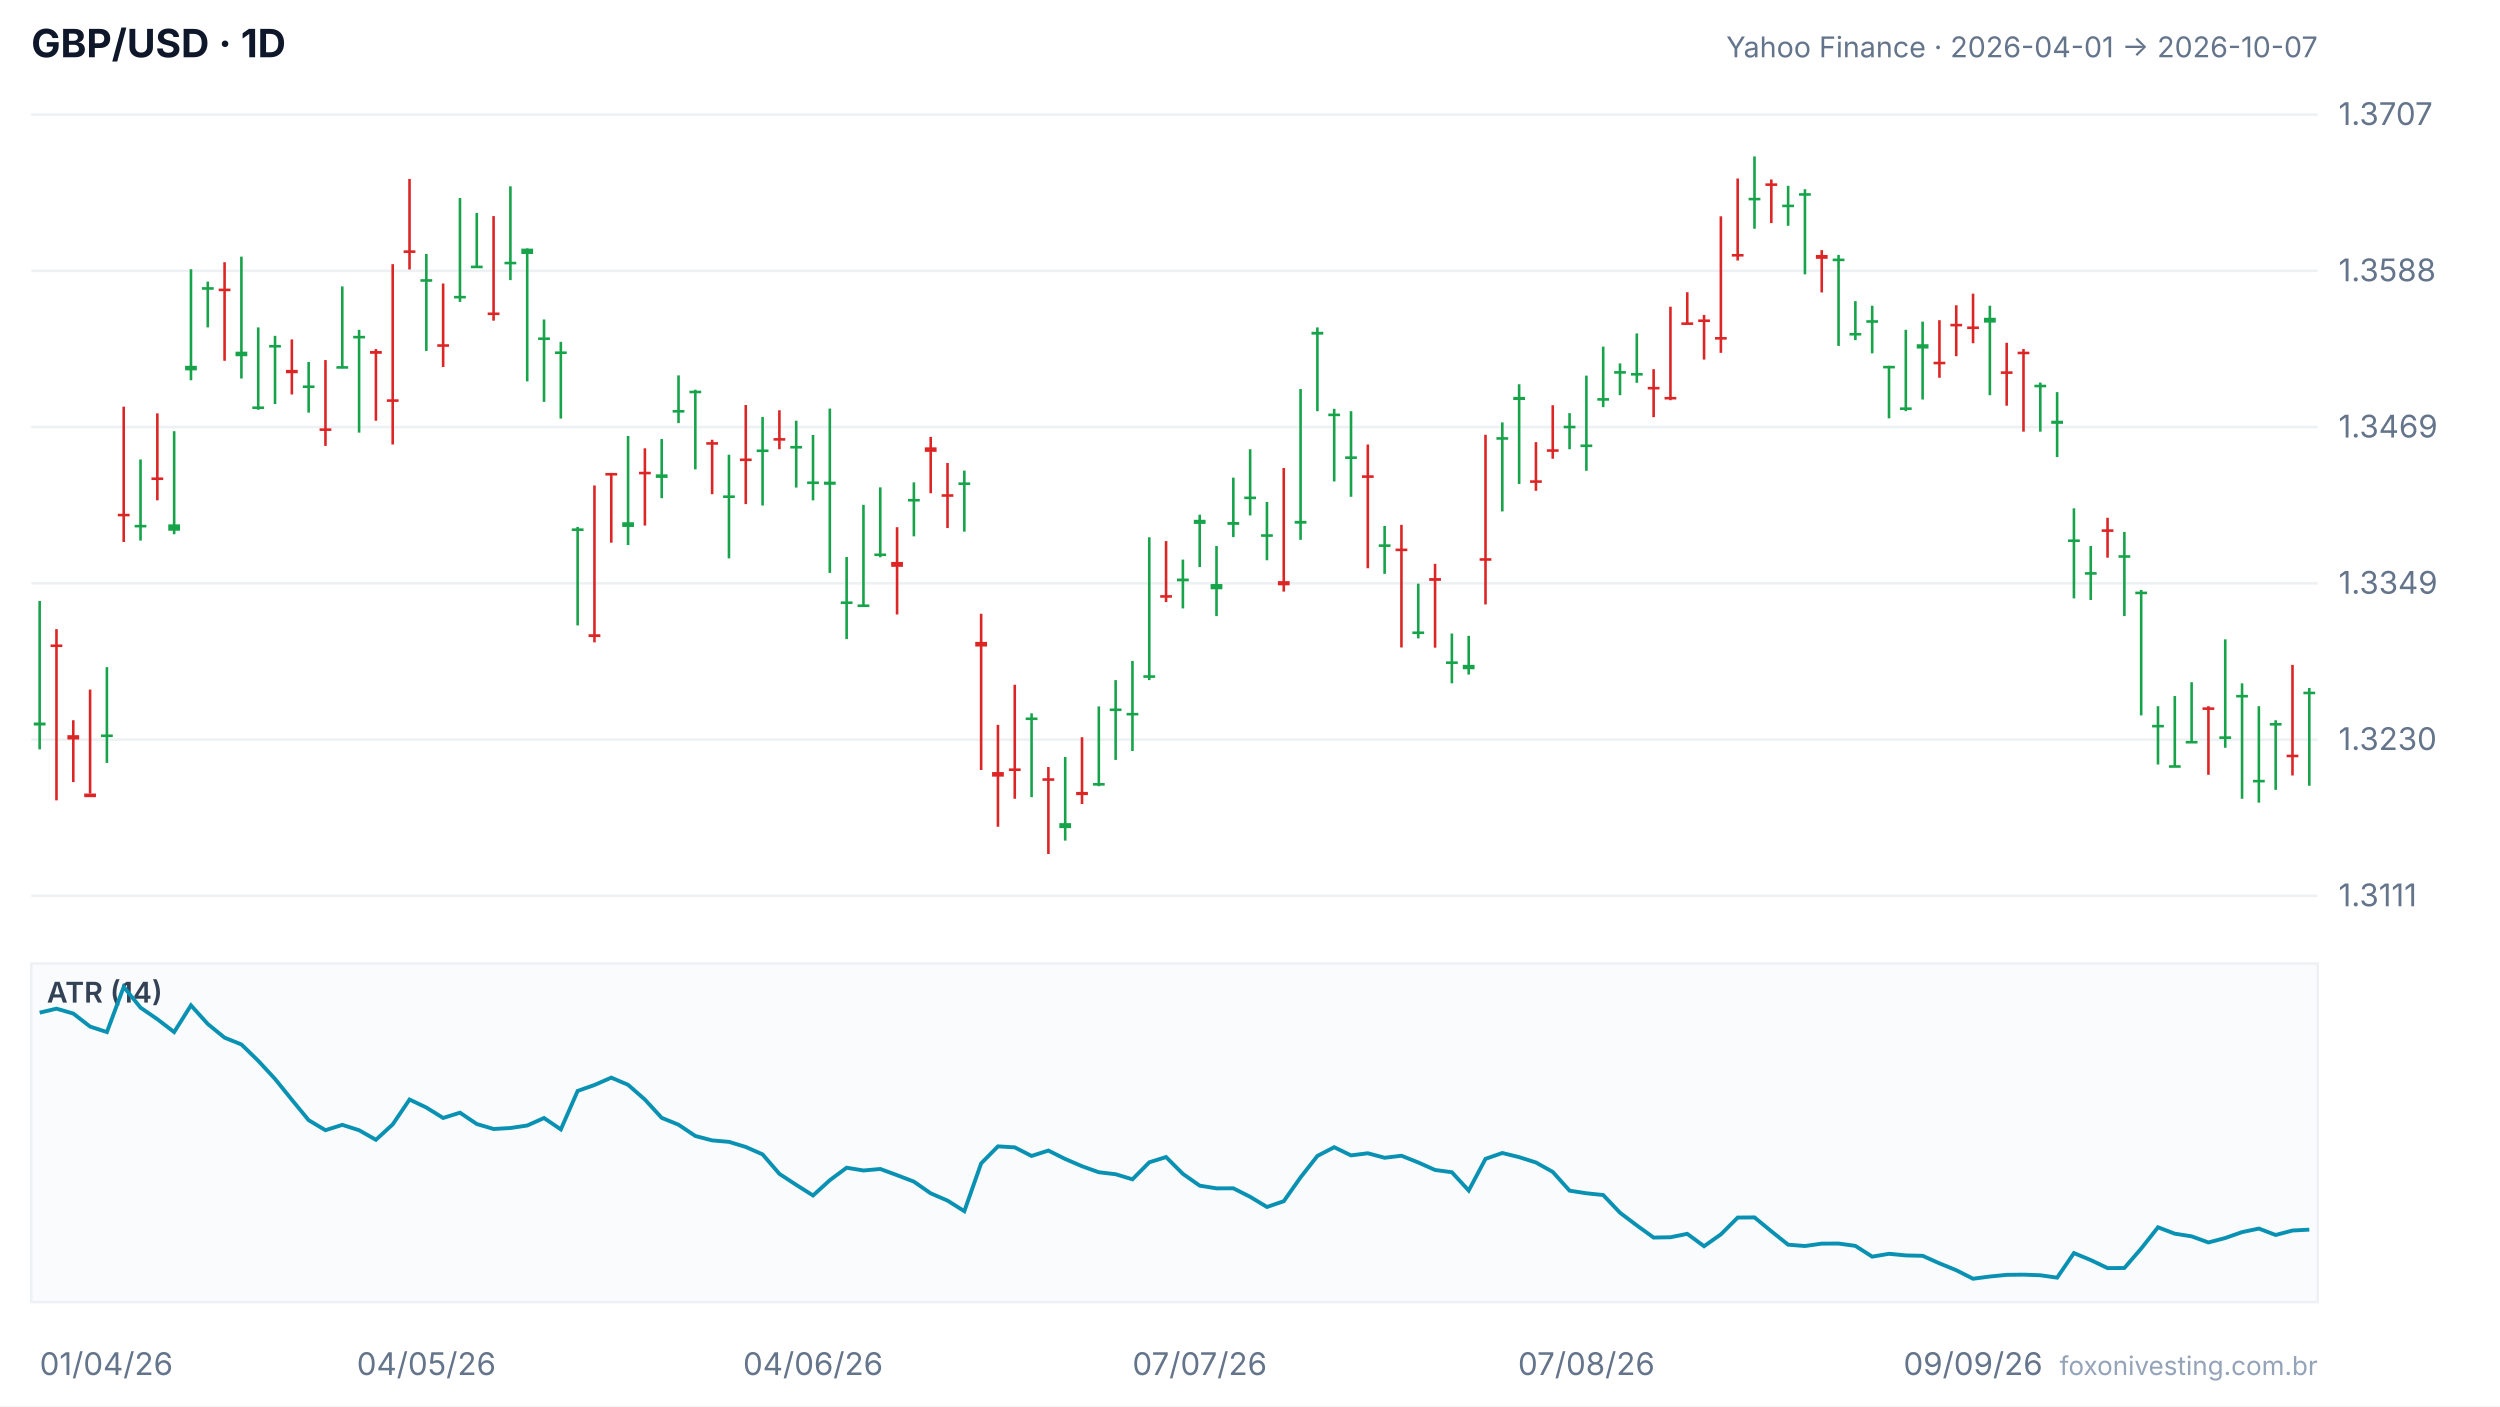
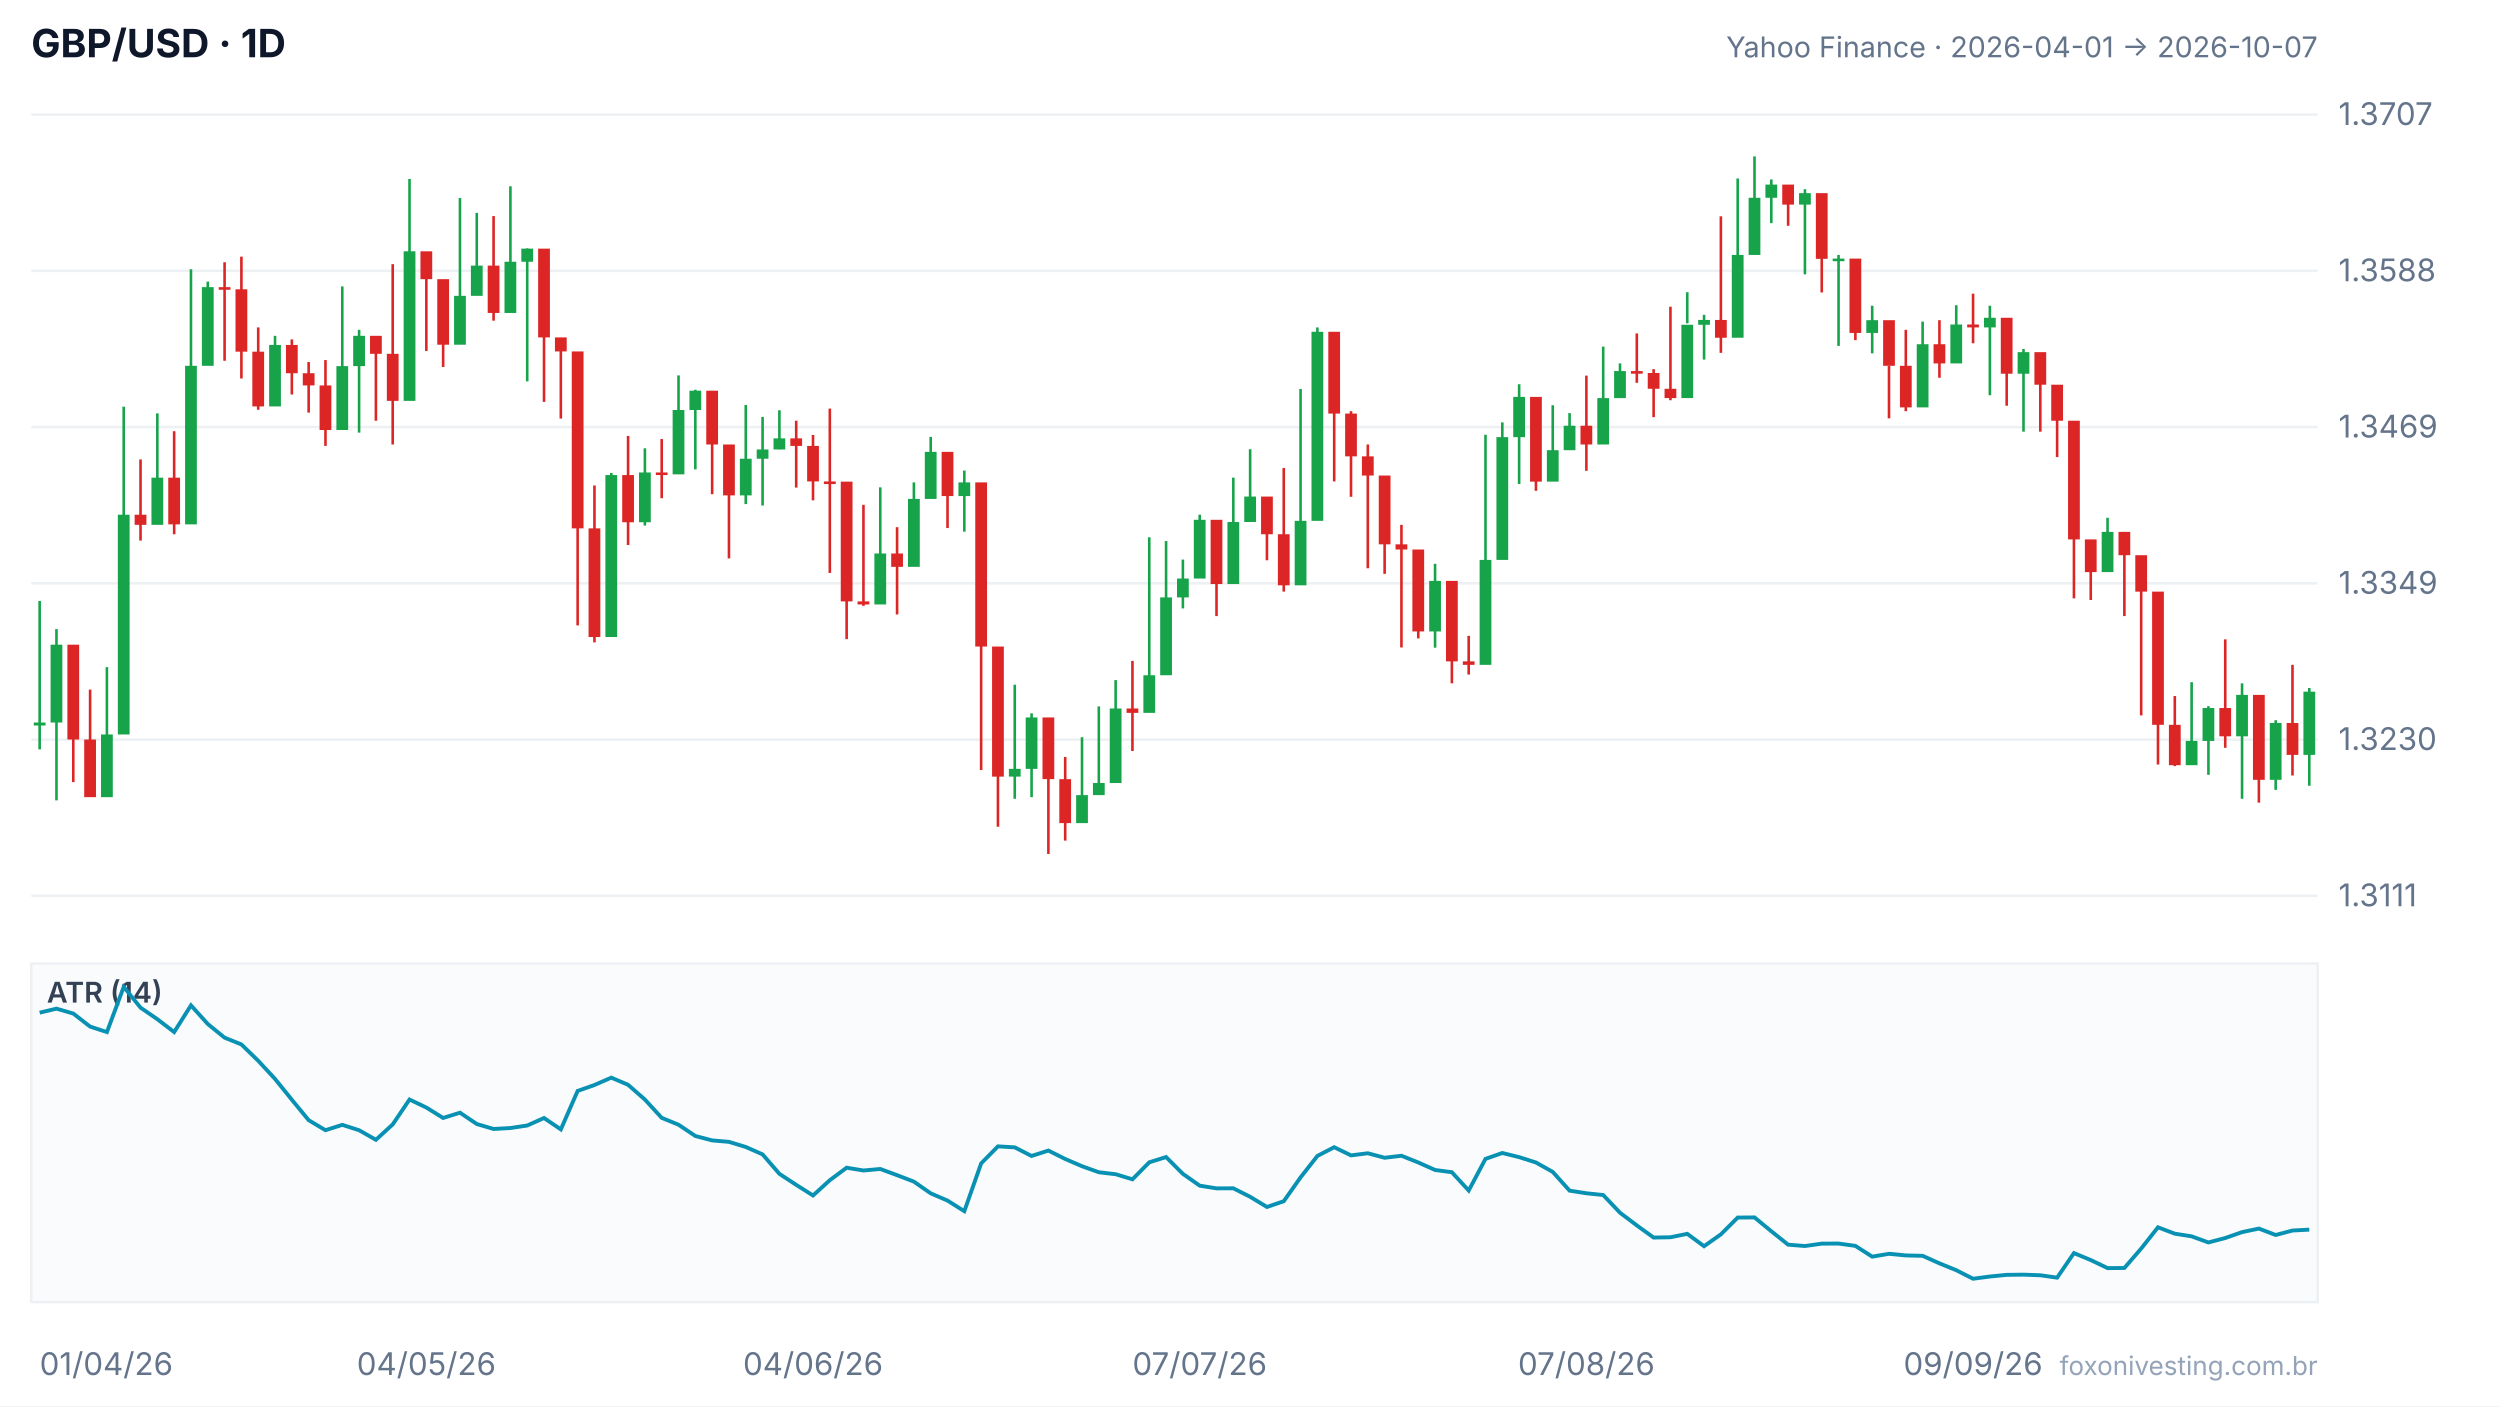
<svg xmlns="http://www.w3.org/2000/svg" viewBox="0 0 960 540" font-family="Inter,system-ui,sans-serif" font-size="12" role="img">
  <rect width="960" height="540" fill="#ffffff" />
  <text x="12" y="22" font-size="15" font-weight="700" fill="#0f172a">GBP/USD · 1D</text>
  <text x="890" y="22" font-size="11" fill="#64748b" text-anchor="end">Yahoo Finance · 2026-04-01 → 2026-10-07</text>
  <line x1="12" x2="890" y1="344" y2="344" stroke="#eef1f4" />
  <text x="898" y="348" fill="#64748b">1.3111</text>
  <line x1="12" x2="890" y1="284" y2="284" stroke="#eef1f4" />
  <text x="898" y="288" fill="#64748b">1.3230</text>
  <line x1="12" x2="890" y1="224" y2="224" stroke="#eef1f4" />
  <text x="898" y="228" fill="#64748b">1.3349</text>
  <line x1="12" x2="890" y1="164" y2="164" stroke="#eef1f4" />
  <text x="898" y="168" fill="#64748b">1.3469</text>
  <line x1="12" x2="890" y1="104" y2="104" stroke="#eef1f4" />
  <text x="898" y="108" fill="#64748b">1.3588</text>
  <line x1="12" x2="890" y1="44" y2="44" stroke="#eef1f4" />
  <text x="898" y="48" fill="#64748b">1.3707</text>
  <text x="15.228" y="528" fill="#64748b" text-anchor="start">01/04/26</text>
  <text x="163.713" y="528" fill="#64748b" text-anchor="middle">04/05/26</text>
  <text x="312.199" y="528" fill="#64748b" text-anchor="middle">04/06/26</text>
  <text x="460.684" y="528" fill="#64748b" text-anchor="middle">07/07/26</text>
  <text x="609.169" y="528" fill="#64748b" text-anchor="middle">07/08/26</text>
  <text x="757.654" y="528" fill="#64748b" text-anchor="middle">09/09/26</text>
  <line x1="15.228" x2="15.228" y1="230.767" y2="287.766" stroke="#16a34a" />
  <rect x="12.968" y="277.451" width="4.519" height="1.148" fill="#16a34a" />
-   <line x1="21.684" x2="21.684" y1="241.584" y2="307.339" stroke="#dc2626" />
-   <rect x="19.424" y="247.47" width="4.519" height="1" fill="#dc2626" />
+   <line x1="21.684" x2="21.684" y1="241.584" y2="307.339" stroke="#16a34a" />
+   <rect x="19.424" y="247.559" width="4.519" height="29.892" fill="#16a34a" />
  <line x1="28.14" x2="28.14" y1="276.567" y2="300.331" stroke="#dc2626" />
-   <rect x="25.88" y="282.304" width="4.519" height="1.675" fill="#dc2626" />
+   <rect x="25.88" y="247.559" width="4.519" height="36.42" fill="#dc2626" />
  <line x1="34.596" x2="34.596" y1="264.799" y2="304.713" stroke="#dc2626" />
-   <rect x="32.336" y="304.713" width="4.519" height="1.401" fill="#dc2626" />
+   <rect x="32.336" y="283.979" width="4.519" height="22.135" fill="#dc2626" />
  <line x1="41.051" x2="41.051" y1="256.19" y2="292.956" stroke="#16a34a" />
-   <rect x="38.792" y="282.039" width="4.519" height="1" fill="#16a34a" />
-   <line x1="47.507" x2="47.507" y1="156.162" y2="208.125" stroke="#dc2626" />
-   <rect x="45.248" y="197.29" width="4.519" height="1" fill="#dc2626" />
-   <line x1="53.963" x2="53.963" y1="176.425" y2="207.584" stroke="#16a34a" />
-   <rect x="51.704" y="201.538" width="4.519" height="1" fill="#16a34a" />
-   <line x1="60.419" x2="60.419" y1="158.724" y2="192.131" stroke="#dc2626" />
-   <rect x="58.16" y="183.333" width="4.519" height="1" fill="#dc2626" />
-   <line x1="66.875" x2="66.875" y1="165.579" y2="205.149" stroke="#16a34a" />
-   <rect x="64.615" y="201.357" width="4.519" height="2.438" fill="#16a34a" />
+   <rect x="38.792" y="282.039" width="4.519" height="24.075" fill="#16a34a" />
+   <line x1="47.507" x2="47.507" y1="156.162" y2="208.125" stroke="#16a34a" />
+   <rect x="45.248" y="197.652" width="4.519" height="84.388" fill="#16a34a" />
+   <line x1="53.963" x2="53.963" y1="176.425" y2="207.584" stroke="#dc2626" />
+   <rect x="51.704" y="197.652" width="4.519" height="3.886" fill="#dc2626" />
+   <line x1="60.419" x2="60.419" y1="158.724" y2="192.131" stroke="#16a34a" />
+   <rect x="58.16" y="183.424" width="4.519" height="18.114" fill="#16a34a" />
+   <line x1="66.875" x2="66.875" y1="165.579" y2="205.149" stroke="#dc2626" />
+   <rect x="64.615" y="183.424" width="4.519" height="17.933" fill="#dc2626" />
  <line x1="73.331" x2="73.331" y1="103.391" y2="146.031" stroke="#16a34a" />
-   <rect x="71.071" y="140.472" width="4.519" height="1.747" fill="#16a34a" />
+   <rect x="71.071" y="140.472" width="4.519" height="60.886" fill="#16a34a" />
  <line x1="79.787" x2="79.787" y1="108.13" y2="125.725" stroke="#16a34a" />
-   <rect x="77.527" y="110.265" width="4.519" height="1" fill="#16a34a" />
+   <rect x="77.527" y="110.265" width="4.519" height="30.207" fill="#16a34a" />
  <line x1="86.243" x2="86.243" y1="100.694" y2="138.539" stroke="#dc2626" />
-   <rect x="83.983" y="110.821" width="4.519" height="1" fill="#dc2626" />
-   <line x1="92.699" x2="92.699" y1="98.553" y2="145.342" stroke="#16a34a" />
-   <rect x="90.439" y="135.042" width="4.519" height="1.749" fill="#16a34a" />
-   <line x1="99.154" x2="99.154" y1="125.725" y2="157.352" stroke="#16a34a" />
-   <rect x="96.895" y="156.07" width="4.519" height="1" fill="#16a34a" />
+   <rect x="83.983" y="110.265" width="4.519" height="1" fill="#dc2626" />
+   <line x1="92.699" x2="92.699" y1="98.553" y2="145.342" stroke="#dc2626" />
+   <rect x="90.439" y="111.09" width="4.519" height="23.952" fill="#dc2626" />
+   <line x1="99.154" x2="99.154" y1="125.725" y2="157.352" stroke="#dc2626" />
+   <rect x="96.895" y="135.042" width="4.519" height="21.029" fill="#dc2626" />
  <line x1="105.61" x2="105.61" y1="128.965" y2="155.155" stroke="#16a34a" />
-   <rect x="103.351" y="132.461" width="4.519" height="1" fill="#16a34a" />
+   <rect x="103.351" y="132.461" width="4.519" height="23.61" fill="#16a34a" />
  <line x1="112.066" x2="112.066" y1="130.34" y2="151.49" stroke="#dc2626" />
-   <rect x="109.807" y="142.034" width="4.519" height="1.287" fill="#dc2626" />
-   <line x1="118.522" x2="118.522" y1="139" y2="158.449" stroke="#16a34a" />
-   <rect x="116.263" y="148.005" width="4.519" height="1" fill="#16a34a" />
+   <rect x="109.807" y="132.461" width="4.519" height="10.861" fill="#dc2626" />
+   <line x1="118.522" x2="118.522" y1="139" y2="158.449" stroke="#dc2626" />
+   <rect x="116.263" y="143.321" width="4.519" height="4.683" fill="#dc2626" />
  <line x1="124.978" x2="124.978" y1="138.264" y2="171.234" stroke="#dc2626" />
-   <rect x="122.718" y="164.482" width="4.519" height="1" fill="#dc2626" />
+   <rect x="122.718" y="148.005" width="4.519" height="17.117" fill="#dc2626" />
  <line x1="131.434" x2="131.434" y1="109.985" y2="141.391" stroke="#16a34a" />
-   <rect x="129.174" y="140.591" width="4.519" height="1" fill="#16a34a" />
+   <rect x="129.174" y="140.591" width="4.519" height="24.531" fill="#16a34a" />
  <line x1="137.89" x2="137.89" y1="126.648" y2="166.126" stroke="#16a34a" />
-   <rect x="135.63" y="128.956" width="4.519" height="1" fill="#16a34a" />
+   <rect x="135.63" y="128.956" width="4.519" height="11.635" fill="#16a34a" />
  <line x1="144.346" x2="144.346" y1="134.028" y2="161.559" stroke="#dc2626" />
-   <rect x="142.086" y="134.765" width="4.519" height="1.106" fill="#dc2626" />
+   <rect x="142.086" y="128.956" width="4.519" height="6.914" fill="#dc2626" />
  <line x1="150.801" x2="150.801" y1="101.438" y2="170.687" stroke="#dc2626" />
-   <rect x="148.542" y="153.323" width="4.519" height="1" fill="#dc2626" />
-   <line x1="157.257" x2="157.257" y1="68.723" y2="103.484" stroke="#dc2626" />
-   <rect x="154.998" y="96.131" width="4.519" height="1" fill="#dc2626" />
-   <line x1="163.713" x2="163.713" y1="97.529" y2="134.765" stroke="#16a34a" />
-   <rect x="161.454" y="107.201" width="4.519" height="1" fill="#16a34a" />
+   <rect x="148.542" y="135.87" width="4.519" height="18.066" fill="#dc2626" />
+   <line x1="157.257" x2="157.257" y1="68.723" y2="103.484" stroke="#16a34a" />
+   <rect x="154.998" y="96.504" width="4.519" height="57.433" fill="#16a34a" />
+   <line x1="163.713" x2="163.713" y1="97.529" y2="134.765" stroke="#dc2626" />
+   <rect x="161.454" y="96.504" width="4.519" height="10.697" fill="#dc2626" />
  <line x1="170.169" x2="170.169" y1="108.872" y2="140.931" stroke="#dc2626" />
-   <rect x="167.91" y="132.185" width="4.519" height="1" fill="#dc2626" />
+   <rect x="167.91" y="107.201" width="4.519" height="25.168" fill="#dc2626" />
  <line x1="176.625" x2="176.625" y1="76.04" y2="115.92" stroke="#16a34a" />
-   <rect x="174.365" y="113.603" width="4.519" height="1" fill="#16a34a" />
+   <rect x="174.365" y="113.603" width="4.519" height="18.766" fill="#16a34a" />
  <line x1="183.081" x2="183.081" y1="81.753" y2="102.554" stroke="#16a34a" />
-   <rect x="180.821" y="101.996" width="4.519" height="1" fill="#16a34a" />
+   <rect x="180.821" y="101.996" width="4.519" height="11.607" fill="#16a34a" />
  <line x1="189.537" x2="189.537" y1="82.969" y2="123.138" stroke="#dc2626" />
-   <rect x="187.277" y="119.993" width="4.519" height="1" fill="#dc2626" />
+   <rect x="187.277" y="101.996" width="4.519" height="18.182" fill="#dc2626" />
  <line x1="195.993" x2="195.993" y1="71.539" y2="107.572" stroke="#16a34a" />
-   <rect x="193.733" y="100.508" width="4.519" height="1" fill="#16a34a" />
+   <rect x="193.733" y="100.508" width="4.519" height="19.67" fill="#16a34a" />
  <line x1="202.449" x2="202.449" y1="95.386" y2="146.444" stroke="#16a34a" />
-   <rect x="200.189" y="95.479" width="4.519" height="2.05" fill="#16a34a" />
-   <line x1="208.904" x2="208.904" y1="122.675" y2="154.331" stroke="#16a34a" />
-   <rect x="206.645" y="129.565" width="4.519" height="1" fill="#16a34a" />
-   <line x1="215.36" x2="215.36" y1="131.263" y2="160.736" stroke="#16a34a" />
-   <rect x="213.101" y="134.949" width="4.519" height="1" fill="#16a34a" />
-   <line x1="221.816" x2="221.816" y1="202.351" y2="240.156" stroke="#16a34a" />
-   <rect x="219.557" y="202.893" width="4.519" height="1" fill="#16a34a" />
+   <rect x="200.189" y="95.479" width="4.519" height="5.028" fill="#16a34a" />
+   <line x1="208.904" x2="208.904" y1="122.675" y2="154.331" stroke="#dc2626" />
+   <rect x="206.645" y="95.479" width="4.519" height="34.086" fill="#dc2626" />
+   <line x1="215.36" x2="215.36" y1="131.263" y2="160.736" stroke="#dc2626" />
+   <rect x="213.101" y="129.565" width="4.519" height="5.384" fill="#dc2626" />
+   <line x1="221.816" x2="221.816" y1="202.351" y2="240.156" stroke="#dc2626" />
+   <rect x="219.557" y="134.949" width="4.519" height="67.944" fill="#dc2626" />
  <line x1="228.272" x2="228.272" y1="186.42" y2="246.668" stroke="#dc2626" />
-   <rect x="226.013" y="243.547" width="4.519" height="1.07" fill="#dc2626" />
-   <line x1="234.728" x2="234.728" y1="181.608" y2="208.396" stroke="#dc2626" />
-   <rect x="232.468" y="181.608" width="4.519" height="1" fill="#dc2626" />
-   <line x1="241.184" x2="241.184" y1="167.403" y2="209.297" stroke="#16a34a" />
-   <rect x="238.924" y="200.544" width="4.519" height="1.807" fill="#16a34a" />
-   <line x1="247.64" x2="247.64" y1="172.145" y2="201.809" stroke="#dc2626" />
-   <rect x="245.38" y="181.153" width="4.519" height="1" fill="#dc2626" />
-   <line x1="254.096" x2="254.096" y1="168.589" y2="191.315" stroke="#16a34a" />
-   <rect x="251.836" y="182.153" width="4.519" height="1.362" fill="#16a34a" />
+   <rect x="226.013" y="202.893" width="4.519" height="41.725" fill="#dc2626" />
+   <line x1="234.728" x2="234.728" y1="181.608" y2="208.396" stroke="#16a34a" />
+   <rect x="232.468" y="182.426" width="4.519" height="62.192" fill="#16a34a" />
+   <line x1="241.184" x2="241.184" y1="167.403" y2="209.297" stroke="#dc2626" />
+   <rect x="238.924" y="182.426" width="4.519" height="18.118" fill="#dc2626" />
+   <line x1="247.64" x2="247.64" y1="172.145" y2="201.809" stroke="#16a34a" />
+   <rect x="245.38" y="181.426" width="4.519" height="19.118" fill="#16a34a" />
+   <line x1="254.096" x2="254.096" y1="168.589" y2="191.315" stroke="#dc2626" />
+   <rect x="251.836" y="181.426" width="4.519" height="1" fill="#dc2626" />
  <line x1="260.551" x2="260.551" y1="144.148" y2="162.473" stroke="#16a34a" />
-   <rect x="258.292" y="157.443" width="4.519" height="1" fill="#16a34a" />
+   <rect x="258.292" y="157.443" width="4.519" height="24.709" fill="#16a34a" />
  <line x1="267.007" x2="267.007" y1="149.656" y2="180.245" stroke="#16a34a" />
-   <rect x="264.748" y="150.023" width="4.519" height="1" fill="#16a34a" />
+   <rect x="264.748" y="150.023" width="4.519" height="7.421" fill="#16a34a" />
  <line x1="273.463" x2="273.463" y1="168.863" y2="189.775" stroke="#dc2626" />
-   <rect x="271.204" y="169.775" width="4.519" height="1" fill="#dc2626" />
-   <line x1="279.919" x2="279.919" y1="174.604" y2="214.43" stroke="#16a34a" />
-   <rect x="277.66" y="190.228" width="4.519" height="1" fill="#16a34a" />
-   <line x1="286.375" x2="286.375" y1="155.522" y2="193.58" stroke="#dc2626" />
-   <rect x="284.115" y="176.06" width="4.519" height="1" fill="#dc2626" />
+   <rect x="271.204" y="150.023" width="4.519" height="20.664" fill="#dc2626" />
+   <line x1="279.919" x2="279.919" y1="174.604" y2="214.43" stroke="#dc2626" />
+   <rect x="277.66" y="170.687" width="4.519" height="19.541" fill="#dc2626" />
+   <line x1="286.375" x2="286.375" y1="155.522" y2="193.58" stroke="#16a34a" />
+   <rect x="284.115" y="176.151" width="4.519" height="14.077" fill="#16a34a" />
  <line x1="292.831" x2="292.831" y1="160.096" y2="194.123" stroke="#16a34a" />
-   <rect x="290.571" y="172.6" width="4.519" height="1" fill="#16a34a" />
-   <line x1="299.287" x2="299.287" y1="157.535" y2="172.509" stroke="#dc2626" />
-   <rect x="297.027" y="168.224" width="4.519" height="1" fill="#dc2626" />
-   <line x1="305.743" x2="305.743" y1="161.559" y2="187.236" stroke="#16a34a" />
-   <rect x="303.483" y="171.234" width="4.519" height="1" fill="#16a34a" />
-   <line x1="312.199" x2="312.199" y1="167.038" y2="192.131" stroke="#16a34a" />
-   <rect x="309.939" y="184.877" width="4.519" height="1" fill="#16a34a" />
-   <line x1="318.654" x2="318.654" y1="156.894" y2="220.004" stroke="#16a34a" />
-   <rect x="316.395" y="184.95" width="4.519" height="1.198" fill="#16a34a" />
-   <line x1="325.11" x2="325.11" y1="213.89" y2="245.42" stroke="#16a34a" />
-   <rect x="322.851" y="230.945" width="4.519" height="1" fill="#16a34a" />
-   <line x1="331.566" x2="331.566" y1="193.852" y2="232.646" stroke="#16a34a" />
-   <rect x="329.307" y="232.109" width="4.519" height="1" fill="#16a34a" />
+   <rect x="290.571" y="172.6" width="4.519" height="3.551" fill="#16a34a" />
+   <line x1="299.287" x2="299.287" y1="157.535" y2="172.509" stroke="#16a34a" />
+   <rect x="297.027" y="168.334" width="4.519" height="4.267" fill="#16a34a" />
+   <line x1="305.743" x2="305.743" y1="161.559" y2="187.236" stroke="#dc2626" />
+   <rect x="303.483" y="168.334" width="4.519" height="2.9" fill="#dc2626" />
+   <line x1="312.199" x2="312.199" y1="167.038" y2="192.131" stroke="#dc2626" />
+   <rect x="309.939" y="171.234" width="4.519" height="13.643" fill="#dc2626" />
+   <line x1="318.654" x2="318.654" y1="156.894" y2="220.004" stroke="#dc2626" />
+   <rect x="316.395" y="184.877" width="4.519" height="1" fill="#dc2626" />
+   <line x1="325.11" x2="325.11" y1="213.89" y2="245.42" stroke="#dc2626" />
+   <rect x="322.851" y="184.95" width="4.519" height="45.996" fill="#dc2626" />
+   <line x1="331.566" x2="331.566" y1="193.852" y2="232.646" stroke="#dc2626" />
+   <rect x="329.307" y="230.945" width="4.519" height="1.164" fill="#dc2626" />
  <line x1="338.022" x2="338.022" y1="187.146" y2="213.98" stroke="#16a34a" />
-   <rect x="335.762" y="212.54" width="4.519" height="1" fill="#16a34a" />
+   <rect x="335.762" y="212.54" width="4.519" height="19.57" fill="#16a34a" />
  <line x1="344.478" x2="344.478" y1="202.441" y2="235.956" stroke="#dc2626" />
-   <rect x="342.218" y="215.779" width="4.519" height="1.889" fill="#dc2626" />
+   <rect x="342.218" y="212.54" width="4.519" height="5.128" fill="#dc2626" />
  <line x1="350.934" x2="350.934" y1="185.239" y2="205.961" stroke="#16a34a" />
-   <rect x="348.674" y="191.588" width="4.519" height="1" fill="#16a34a" />
-   <line x1="357.39" x2="357.39" y1="167.768" y2="189.413" stroke="#dc2626" />
-   <rect x="355.13" y="171.781" width="4.519" height="1.731" fill="#dc2626" />
+   <rect x="348.674" y="191.588" width="4.519" height="26.08" fill="#16a34a" />
+   <line x1="357.39" x2="357.39" y1="167.768" y2="189.413" stroke="#16a34a" />
+   <rect x="355.13" y="173.511" width="4.519" height="18.076" fill="#16a34a" />
  <line x1="363.846" x2="363.846" y1="177.789" y2="202.775" stroke="#dc2626" />
-   <rect x="361.586" y="189.775" width="4.519" height="1" fill="#dc2626" />
+   <rect x="361.586" y="173.511" width="4.519" height="16.979" fill="#dc2626" />
  <line x1="370.301" x2="370.301" y1="180.699" y2="204.157" stroke="#16a34a" />
-   <rect x="368.042" y="185.239" width="4.519" height="1" fill="#16a34a" />
+   <rect x="368.042" y="185.239" width="4.519" height="5.251" fill="#16a34a" />
  <line x1="376.757" x2="376.757" y1="235.688" y2="295.68" stroke="#dc2626" />
-   <rect x="374.498" y="246.49" width="4.519" height="1.782" fill="#dc2626" />
+   <rect x="374.498" y="185.239" width="4.519" height="63.032" fill="#dc2626" />
  <line x1="383.213" x2="383.213" y1="278.334" y2="317.475" stroke="#dc2626" />
-   <rect x="380.954" y="296.47" width="4.519" height="1.755" fill="#dc2626" />
-   <line x1="389.669" x2="389.669" y1="262.937" y2="306.726" stroke="#dc2626" />
-   <rect x="387.41" y="295.064" width="4.519" height="1" fill="#dc2626" />
+   <rect x="380.954" y="248.272" width="4.519" height="49.954" fill="#dc2626" />
+   <line x1="389.669" x2="389.669" y1="262.937" y2="306.726" stroke="#16a34a" />
+   <rect x="387.41" y="295.24" width="4.519" height="2.985" fill="#16a34a" />
  <line x1="396.125" x2="396.125" y1="273.916" y2="306.114" stroke="#16a34a" />
-   <rect x="393.865" y="275.507" width="4.519" height="1" fill="#16a34a" />
+   <rect x="393.865" y="275.507" width="4.519" height="19.733" fill="#16a34a" />
  <line x1="402.581" x2="402.581" y1="294.538" y2="327.929" stroke="#dc2626" />
-   <rect x="400.321" y="298.839" width="4.519" height="1" fill="#dc2626" />
-   <line x1="409.037" x2="409.037" y1="290.67" y2="322.793" stroke="#16a34a" />
-   <rect x="406.777" y="316.079" width="4.519" height="1.919" fill="#16a34a" />
-   <line x1="415.493" x2="415.493" y1="283.097" y2="308.739" stroke="#dc2626" />
-   <rect x="413.233" y="304.1" width="4.519" height="1.226" fill="#dc2626" />
+   <rect x="400.321" y="275.507" width="4.519" height="23.683" fill="#dc2626" />
+   <line x1="409.037" x2="409.037" y1="290.67" y2="322.793" stroke="#dc2626" />
+   <rect x="406.777" y="299.191" width="4.519" height="16.888" fill="#dc2626" />
+   <line x1="415.493" x2="415.493" y1="283.097" y2="308.739" stroke="#16a34a" />
+   <rect x="413.233" y="305.326" width="4.519" height="10.753" fill="#16a34a" />
  <line x1="421.949" x2="421.949" y1="271.263" y2="301.909" stroke="#16a34a" />
-   <rect x="419.689" y="300.682" width="4.519" height="1" fill="#16a34a" />
+   <rect x="419.689" y="300.682" width="4.519" height="4.644" fill="#16a34a" />
  <line x1="428.404" x2="428.404" y1="261.163" y2="291.813" stroke="#16a34a" />
-   <rect x="426.145" y="272.06" width="4.519" height="1" fill="#16a34a" />
-   <line x1="434.86" x2="434.86" y1="253.79" y2="288.382" stroke="#16a34a" />
-   <rect x="432.601" y="273.739" width="4.519" height="1" fill="#16a34a" />
+   <rect x="426.145" y="272.06" width="4.519" height="28.622" fill="#16a34a" />
+   <line x1="434.86" x2="434.86" y1="253.79" y2="288.382" stroke="#dc2626" />
+   <rect x="432.601" y="272.06" width="4.519" height="1.679" fill="#dc2626" />
  <line x1="441.316" x2="441.316" y1="206.322" y2="261.163" stroke="#16a34a" />
-   <rect x="439.057" y="259.299" width="4.519" height="1" fill="#16a34a" />
-   <line x1="447.772" x2="447.772" y1="207.765" y2="231.214" stroke="#dc2626" />
-   <rect x="445.513" y="228.527" width="4.519" height="1" fill="#dc2626" />
+   <rect x="439.057" y="259.299" width="4.519" height="14.44" fill="#16a34a" />
+   <line x1="447.772" x2="447.772" y1="207.765" y2="231.214" stroke="#16a34a" />
+   <rect x="445.513" y="229.405" width="4.519" height="29.894" fill="#16a34a" />
  <line x1="454.228" x2="454.228" y1="214.88" y2="233.631" stroke="#16a34a" />
-   <rect x="451.968" y="222.159" width="4.519" height="1.077" fill="#16a34a" />
+   <rect x="451.968" y="222.159" width="4.519" height="7.246" fill="#16a34a" />
  <line x1="460.684" x2="460.684" y1="197.652" y2="217.757" stroke="#16a34a" />
-   <rect x="458.424" y="199.604" width="4.519" height="1.573" fill="#16a34a" />
-   <line x1="467.14" x2="467.14" y1="209.657" y2="236.582" stroke="#16a34a" />
-   <rect x="464.88" y="224.268" width="4.519" height="2.018" fill="#16a34a" />
+   <rect x="458.424" y="199.604" width="4.519" height="22.555" fill="#16a34a" />
+   <line x1="467.14" x2="467.14" y1="209.657" y2="236.582" stroke="#dc2626" />
+   <rect x="464.88" y="199.604" width="4.519" height="24.664" fill="#dc2626" />
  <line x1="473.596" x2="473.596" y1="183.424" y2="206.232" stroke="#16a34a" />
-   <rect x="471.336" y="200.454" width="4.519" height="1.084" fill="#16a34a" />
+   <rect x="471.336" y="200.454" width="4.519" height="23.814" fill="#16a34a" />
  <line x1="480.051" x2="480.051" y1="172.509" y2="197.923" stroke="#16a34a" />
-   <rect x="477.792" y="190.681" width="4.519" height="1" fill="#16a34a" />
-   <line x1="486.507" x2="486.507" y1="192.765" y2="215.149" stroke="#16a34a" />
-   <rect x="484.248" y="205.149" width="4.519" height="1" fill="#16a34a" />
+   <rect x="477.792" y="190.681" width="4.519" height="9.772" fill="#16a34a" />
+   <line x1="486.507" x2="486.507" y1="192.765" y2="215.149" stroke="#dc2626" />
+   <rect x="484.248" y="190.681" width="4.519" height="14.467" fill="#dc2626" />
  <line x1="492.963" x2="492.963" y1="179.699" y2="227.183" stroke="#dc2626" />
-   <rect x="490.704" y="223.147" width="4.519" height="1.615" fill="#dc2626" />
+   <rect x="490.704" y="205.149" width="4.519" height="19.613" fill="#dc2626" />
  <line x1="499.419" x2="499.419" y1="149.381" y2="207.314" stroke="#16a34a" />
-   <rect x="497.16" y="200.002" width="4.519" height="1.085" fill="#16a34a" />
+   <rect x="497.16" y="200.002" width="4.519" height="24.76" fill="#16a34a" />
  <line x1="505.875" x2="505.875" y1="125.725" y2="157.901" stroke="#16a34a" />
-   <rect x="503.615" y="127.405" width="4.519" height="1.089" fill="#16a34a" />
-   <line x1="512.331" x2="512.331" y1="156.986" y2="184.877" stroke="#16a34a" />
-   <rect x="510.071" y="158.816" width="4.519" height="1" fill="#16a34a" />
-   <line x1="518.787" x2="518.787" y1="157.901" y2="190.772" stroke="#16a34a" />
-   <rect x="516.527" y="175.241" width="4.519" height="1.001" fill="#16a34a" />
+   <rect x="503.615" y="127.405" width="4.519" height="72.597" fill="#16a34a" />
+   <line x1="512.331" x2="512.331" y1="156.986" y2="184.877" stroke="#dc2626" />
+   <rect x="510.071" y="127.405" width="4.519" height="31.411" fill="#dc2626" />
+   <line x1="518.787" x2="518.787" y1="157.901" y2="190.772" stroke="#dc2626" />
+   <rect x="516.527" y="158.816" width="4.519" height="16.425" fill="#dc2626" />
  <line x1="525.243" x2="525.243" y1="170.687" y2="218.207" stroke="#dc2626" />
-   <rect x="522.983" y="182.516" width="4.519" height="1" fill="#dc2626" />
-   <line x1="531.699" x2="531.699" y1="201.989" y2="220.363" stroke="#16a34a" />
-   <rect x="529.439" y="209.027" width="4.519" height="1" fill="#16a34a" />
+   <rect x="522.983" y="175.241" width="4.519" height="7.366" fill="#dc2626" />
+   <line x1="531.699" x2="531.699" y1="201.989" y2="220.363" stroke="#dc2626" />
+   <rect x="529.439" y="182.607" width="4.519" height="26.42" fill="#dc2626" />
  <line x1="538.154" x2="538.154" y1="201.538" y2="248.628" stroke="#dc2626" />
-   <rect x="535.895" y="210.648" width="4.519" height="1" fill="#dc2626" />
-   <line x1="544.61" x2="544.61" y1="224.134" y2="245.152" stroke="#16a34a" />
-   <rect x="542.351" y="242.477" width="4.519" height="1" fill="#16a34a" />
-   <line x1="551.066" x2="551.066" y1="216.499" y2="248.717" stroke="#dc2626" />
-   <rect x="548.807" y="221.98" width="4.519" height="1.077" fill="#dc2626" />
-   <line x1="557.522" x2="557.522" y1="243.28" y2="262.405" stroke="#16a34a" />
-   <rect x="555.262" y="253.967" width="4.519" height="1" fill="#16a34a" />
-   <line x1="563.978" x2="563.978" y1="244.172" y2="259.033" stroke="#16a34a" />
-   <rect x="561.718" y="255.302" width="4.519" height="1.688" fill="#16a34a" />
-   <line x1="570.434" x2="570.434" y1="166.947" y2="232.109" stroke="#dc2626" />
-   <rect x="568.174" y="214.34" width="4.519" height="1" fill="#dc2626" />
+   <rect x="535.895" y="209.027" width="4.519" height="1.982" fill="#dc2626" />
+   <line x1="544.61" x2="544.61" y1="224.134" y2="245.152" stroke="#dc2626" />
+   <rect x="542.351" y="211.009" width="4.519" height="31.467" fill="#dc2626" />
+   <line x1="551.066" x2="551.066" y1="216.499" y2="248.717" stroke="#16a34a" />
+   <rect x="548.807" y="223.057" width="4.519" height="19.42" fill="#16a34a" />
+   <line x1="557.522" x2="557.522" y1="243.28" y2="262.405" stroke="#dc2626" />
+   <rect x="555.262" y="223.057" width="4.519" height="30.91" fill="#dc2626" />
+   <line x1="563.978" x2="563.978" y1="244.172" y2="259.033" stroke="#dc2626" />
+   <rect x="561.718" y="253.967" width="4.519" height="1.334" fill="#dc2626" />
+   <line x1="570.434" x2="570.434" y1="166.947" y2="232.109" stroke="#16a34a" />
+   <rect x="568.174" y="215.006" width="4.519" height="40.296" fill="#16a34a" />
  <line x1="576.89" x2="576.89" y1="162.199" y2="196.385" stroke="#16a34a" />
-   <rect x="574.63" y="167.86" width="4.519" height="1" fill="#16a34a" />
+   <rect x="574.63" y="167.86" width="4.519" height="47.146" fill="#16a34a" />
  <line x1="583.346" x2="583.346" y1="147.546" y2="185.857" stroke="#16a34a" />
-   <rect x="581.086" y="152.407" width="4.519" height="1.191" fill="#16a34a" />
+   <rect x="581.086" y="152.407" width="4.519" height="15.453" fill="#16a34a" />
  <line x1="589.801" x2="589.801" y1="169.775" y2="188.47" stroke="#dc2626" />
-   <rect x="587.542" y="184.423" width="4.519" height="1" fill="#dc2626" />
-   <line x1="596.257" x2="596.257" y1="155.613" y2="176.151" stroke="#dc2626" />
-   <rect x="593.998" y="172.509" width="4.519" height="1" fill="#dc2626" />
+   <rect x="587.542" y="152.407" width="4.519" height="32.543" fill="#dc2626" />
+   <line x1="596.257" x2="596.257" y1="155.613" y2="176.151" stroke="#16a34a" />
+   <rect x="593.998" y="172.873" width="4.519" height="12.076" fill="#16a34a" />
  <line x1="602.713" x2="602.713" y1="158.633" y2="172.509" stroke="#16a34a" />
-   <rect x="600.454" y="163.478" width="4.519" height="1" fill="#16a34a" />
-   <line x1="609.169" x2="609.169" y1="144.24" y2="180.79" stroke="#16a34a" />
-   <rect x="606.91" y="170.687" width="4.519" height="1" fill="#16a34a" />
+   <rect x="600.454" y="163.478" width="4.519" height="9.396" fill="#16a34a" />
+   <line x1="609.169" x2="609.169" y1="144.24" y2="180.79" stroke="#dc2626" />
+   <rect x="606.91" y="163.478" width="4.519" height="7.209" fill="#dc2626" />
  <line x1="615.625" x2="615.625" y1="133.106" y2="156.345" stroke="#16a34a" />
-   <rect x="613.365" y="152.874" width="4.519" height="1" fill="#16a34a" />
+   <rect x="613.365" y="152.874" width="4.519" height="17.813" fill="#16a34a" />
  <line x1="622.081" x2="622.081" y1="139.551" y2="151.765" stroke="#16a34a" />
-   <rect x="619.821" y="142.494" width="4.519" height="1" fill="#16a34a" />
-   <line x1="628.537" x2="628.537" y1="128.033" y2="146.995" stroke="#16a34a" />
-   <rect x="626.277" y="143.229" width="4.519" height="1" fill="#16a34a" />
+   <rect x="619.821" y="142.494" width="4.519" height="10.38" fill="#16a34a" />
+   <line x1="628.537" x2="628.537" y1="128.033" y2="146.995" stroke="#dc2626" />
+   <rect x="626.277" y="142.494" width="4.519" height="1" fill="#dc2626" />
  <line x1="634.993" x2="634.993" y1="141.759" y2="160.188" stroke="#dc2626" />
-   <rect x="632.733" y="148.555" width="4.519" height="1" fill="#dc2626" />
+   <rect x="632.733" y="143.229" width="4.519" height="6.06" fill="#dc2626" />
  <line x1="641.449" x2="641.449" y1="117.772" y2="153.689" stroke="#dc2626" />
-   <rect x="639.189" y="152.407" width="4.519" height="1" fill="#dc2626" />
-   <line x1="647.904" x2="647.904" y1="112.212" y2="124.154" stroke="#dc2626" />
-   <rect x="645.645" y="123.784" width="4.519" height="1" fill="#dc2626" />
-   <line x1="654.36" x2="654.36" y1="120.918" y2="138.08" stroke="#dc2626" />
-   <rect x="652.101" y="122.666" width="4.519" height="1" fill="#dc2626" />
+   <rect x="639.189" y="149.289" width="4.519" height="3.575" fill="#dc2626" />
+   <line x1="647.904" x2="647.904" y1="112.212" y2="124.154" stroke="#16a34a" />
+   <rect x="645.645" y="124.708" width="4.519" height="28.156" fill="#16a34a" />
+   <line x1="654.36" x2="654.36" y1="120.918" y2="138.08" stroke="#16a34a" />
+   <rect x="652.101" y="122.86" width="4.519" height="1.848" fill="#16a34a" />
  <line x1="660.816" x2="660.816" y1="83.062" y2="135.501" stroke="#dc2626" />
-   <rect x="658.557" y="129.417" width="4.519" height="1" fill="#dc2626" />
-   <line x1="667.272" x2="667.272" y1="68.535" y2="100.043" stroke="#dc2626" />
-   <rect x="665.012" y="97.529" width="4.519" height="1" fill="#dc2626" />
+   <rect x="658.557" y="122.86" width="4.519" height="6.834" fill="#dc2626" />
+   <line x1="667.272" x2="667.272" y1="68.535" y2="100.043" stroke="#16a34a" />
+   <rect x="665.012" y="97.901" width="4.519" height="31.793" fill="#16a34a" />
  <line x1="673.728" x2="673.728" y1="60.071" y2="87.83" stroke="#16a34a" />
-   <rect x="671.468" y="75.947" width="4.519" height="1" fill="#16a34a" />
-   <line x1="680.184" x2="680.184" y1="68.911" y2="85.68" stroke="#dc2626" />
-   <rect x="677.924" y="70.403" width="4.519" height="1" fill="#dc2626" />
-   <line x1="686.64" x2="686.64" y1="71.352" y2="86.708" stroke="#16a34a" />
-   <rect x="684.38" y="78.57" width="4.519" height="1" fill="#16a34a" />
+   <rect x="671.468" y="75.947" width="4.519" height="21.954" fill="#16a34a" />
+   <line x1="680.184" x2="680.184" y1="68.911" y2="85.68" stroke="#16a34a" />
+   <rect x="677.924" y="70.882" width="4.519" height="5.065" fill="#16a34a" />
+   <line x1="686.64" x2="686.64" y1="71.352" y2="86.708" stroke="#dc2626" />
+   <rect x="684.38" y="70.882" width="4.519" height="7.688" fill="#dc2626" />
  <line x1="693.096" x2="693.096" y1="72.665" y2="105.343" stroke="#16a34a" />
-   <rect x="690.836" y="74.166" width="4.519" height="1" fill="#16a34a" />
+   <rect x="690.836" y="74.166" width="4.519" height="4.404" fill="#16a34a" />
  <line x1="699.551" x2="699.551" y1="96.038" y2="112.305" stroke="#dc2626" />
-   <rect x="697.292" y="97.901" width="4.519" height="1.49" fill="#dc2626" />
+   <rect x="697.292" y="74.166" width="4.519" height="25.225" fill="#dc2626" />
  <line x1="706.007" x2="706.007" y1="97.901" y2="132.83" stroke="#16a34a" />
  <rect x="703.748" y="99.298" width="4.519" height="1" fill="#16a34a" />
-   <line x1="712.463" x2="712.463" y1="115.641" y2="130.616" stroke="#16a34a" />
-   <rect x="710.204" y="127.848" width="4.519" height="1" fill="#16a34a" />
+   <line x1="712.463" x2="712.463" y1="115.641" y2="130.616" stroke="#dc2626" />
+   <rect x="710.204" y="99.298" width="4.519" height="28.55" fill="#dc2626" />
  <line x1="718.919" x2="718.919" y1="117.402" y2="135.686" stroke="#16a34a" />
-   <rect x="716.66" y="122.952" width="4.519" height="1" fill="#16a34a" />
-   <line x1="725.375" x2="725.375" y1="140.472" y2="160.645" stroke="#16a34a" />
-   <rect x="723.115" y="140.472" width="4.519" height="1" fill="#16a34a" />
-   <line x1="731.831" x2="731.831" y1="126.648" y2="157.901" stroke="#16a34a" />
-   <rect x="729.571" y="156.436" width="4.519" height="1" fill="#16a34a" />
+   <rect x="716.66" y="122.952" width="4.519" height="4.896" fill="#16a34a" />
+   <line x1="725.375" x2="725.375" y1="140.472" y2="160.645" stroke="#dc2626" />
+   <rect x="723.115" y="122.952" width="4.519" height="17.519" fill="#dc2626" />
+   <line x1="731.831" x2="731.831" y1="126.648" y2="157.901" stroke="#dc2626" />
+   <rect x="729.571" y="140.472" width="4.519" height="15.965" fill="#dc2626" />
  <line x1="738.287" x2="738.287" y1="123.507" y2="153.414" stroke="#16a34a" />
-   <rect x="736.027" y="132.185" width="4.519" height="1.659" fill="#16a34a" />
+   <rect x="736.027" y="132.185" width="4.519" height="24.252" fill="#16a34a" />
  <line x1="744.743" x2="744.743" y1="122.952" y2="145.067" stroke="#dc2626" />
-   <rect x="742.483" y="138.908" width="4.519" height="1" fill="#dc2626" />
-   <line x1="751.199" x2="751.199" y1="117.217" y2="136.791" stroke="#dc2626" />
-   <rect x="748.939" y="124.339" width="4.519" height="1" fill="#dc2626" />
+   <rect x="742.483" y="132.185" width="4.519" height="7.367" fill="#dc2626" />
+   <line x1="751.199" x2="751.199" y1="117.217" y2="136.791" stroke="#16a34a" />
+   <rect x="748.939" y="124.616" width="4.519" height="14.935" fill="#16a34a" />
  <line x1="757.654" x2="757.654" y1="112.769" y2="131.816" stroke="#dc2626" />
-   <rect x="755.395" y="125.355" width="4.519" height="1" fill="#dc2626" />
+   <rect x="755.395" y="124.616" width="4.519" height="1.109" fill="#dc2626" />
  <line x1="764.11" x2="764.11" y1="117.402" y2="151.765" stroke="#16a34a" />
-   <rect x="761.851" y="122.028" width="4.519" height="1.849" fill="#16a34a" />
+   <rect x="761.851" y="122.028" width="4.519" height="3.697" fill="#16a34a" />
  <line x1="770.566" x2="770.566" y1="131.631" y2="155.796" stroke="#dc2626" />
-   <rect x="768.307" y="142.586" width="4.519" height="1" fill="#dc2626" />
-   <line x1="777.022" x2="777.022" y1="134.028" y2="165.76" stroke="#dc2626" />
-   <rect x="774.762" y="135.042" width="4.519" height="1" fill="#dc2626" />
-   <line x1="783.478" x2="783.478" y1="146.903" y2="165.76" stroke="#16a34a" />
-   <rect x="781.218" y="147.729" width="4.519" height="1" fill="#16a34a" />
-   <line x1="789.934" x2="789.934" y1="150.573" y2="175.514" stroke="#16a34a" />
-   <rect x="787.674" y="161.559" width="4.519" height="1.188" fill="#16a34a" />
-   <line x1="796.39" x2="796.39" y1="195.209" y2="229.782" stroke="#16a34a" />
-   <rect x="794.13" y="207.133" width="4.519" height="1" fill="#16a34a" />
-   <line x1="802.846" x2="802.846" y1="209.657" y2="230.408" stroke="#16a34a" />
-   <rect x="800.586" y="219.69" width="4.519" height="1" fill="#16a34a" />
-   <line x1="809.301" x2="809.301" y1="198.827" y2="214.16" stroke="#dc2626" />
-   <rect x="807.042" y="203.253" width="4.519" height="1" fill="#dc2626" />
-   <line x1="815.757" x2="815.757" y1="204.247" y2="236.582" stroke="#16a34a" />
-   <rect x="813.498" y="213.197" width="4.519" height="1" fill="#16a34a" />
-   <line x1="822.213" x2="822.213" y1="226.555" y2="274.712" stroke="#16a34a" />
-   <rect x="819.954" y="227.183" width="4.519" height="1" fill="#16a34a" />
-   <line x1="828.669" x2="828.669" y1="271.175" y2="293.571" stroke="#16a34a" />
-   <rect x="826.41" y="278.334" width="4.519" height="1" fill="#16a34a" />
-   <line x1="835.125" x2="835.125" y1="267.28" y2="294.186" stroke="#16a34a" />
-   <rect x="832.865" y="293.835" width="4.519" height="1" fill="#16a34a" />
+   <rect x="768.307" y="122.028" width="4.519" height="21.478" fill="#dc2626" />
+   <line x1="777.022" x2="777.022" y1="134.028" y2="165.76" stroke="#16a34a" />
+   <rect x="774.762" y="135.225" width="4.519" height="8.28" fill="#16a34a" />
+   <line x1="783.478" x2="783.478" y1="146.903" y2="165.76" stroke="#dc2626" />
+   <rect x="781.218" y="135.225" width="4.519" height="12.504" fill="#dc2626" />
+   <line x1="789.934" x2="789.934" y1="150.573" y2="175.514" stroke="#dc2626" />
+   <rect x="787.674" y="147.729" width="4.519" height="13.83" fill="#dc2626" />
+   <line x1="796.39" x2="796.39" y1="195.209" y2="229.782" stroke="#dc2626" />
+   <rect x="794.13" y="161.559" width="4.519" height="45.574" fill="#dc2626" />
+   <line x1="802.846" x2="802.846" y1="209.657" y2="230.408" stroke="#dc2626" />
+   <rect x="800.586" y="207.133" width="4.519" height="12.557" fill="#dc2626" />
+   <line x1="809.301" x2="809.301" y1="198.827" y2="214.16" stroke="#16a34a" />
+   <rect x="807.042" y="204.247" width="4.519" height="15.443" fill="#16a34a" />
+   <line x1="815.757" x2="815.757" y1="204.247" y2="236.582" stroke="#dc2626" />
+   <rect x="813.498" y="204.247" width="4.519" height="8.95" fill="#dc2626" />
+   <line x1="822.213" x2="822.213" y1="226.555" y2="274.712" stroke="#dc2626" />
+   <rect x="819.954" y="213.197" width="4.519" height="13.987" fill="#dc2626" />
+   <line x1="828.669" x2="828.669" y1="271.175" y2="293.571" stroke="#dc2626" />
+   <rect x="826.41" y="227.183" width="4.519" height="51.15" fill="#dc2626" />
+   <line x1="835.125" x2="835.125" y1="267.28" y2="294.186" stroke="#dc2626" />
+   <rect x="832.865" y="278.334" width="4.519" height="15.501" fill="#dc2626" />
  <line x1="841.581" x2="841.581" y1="261.962" y2="284.947" stroke="#16a34a" />
-   <rect x="839.321" y="284.508" width="4.519" height="1" fill="#16a34a" />
-   <line x1="848.037" x2="848.037" y1="271.175" y2="297.524" stroke="#dc2626" />
-   <rect x="845.777" y="271.618" width="4.519" height="1" fill="#dc2626" />
-   <line x1="854.493" x2="854.493" y1="245.509" y2="287.15" stroke="#16a34a" />
-   <rect x="852.233" y="282.745" width="4.519" height="1.058" fill="#16a34a" />
+   <rect x="839.321" y="284.508" width="4.519" height="9.327" fill="#16a34a" />
+   <line x1="848.037" x2="848.037" y1="271.175" y2="297.524" stroke="#16a34a" />
+   <rect x="845.777" y="271.883" width="4.519" height="12.625" fill="#16a34a" />
+   <line x1="854.493" x2="854.493" y1="245.509" y2="287.15" stroke="#dc2626" />
+   <rect x="852.233" y="271.883" width="4.519" height="10.862" fill="#dc2626" />
  <line x1="860.949" x2="860.949" y1="262.405" y2="306.726" stroke="#16a34a" />
-   <rect x="858.689" y="266.837" width="4.519" height="1" fill="#16a34a" />
-   <line x1="867.404" x2="867.404" y1="271.175" y2="308.214" stroke="#16a34a" />
-   <rect x="865.145" y="299.454" width="4.519" height="1" fill="#16a34a" />
+   <rect x="858.689" y="266.837" width="4.519" height="15.908" fill="#16a34a" />
+   <line x1="867.404" x2="867.404" y1="271.175" y2="308.214" stroke="#dc2626" />
+   <rect x="865.145" y="266.837" width="4.519" height="32.617" fill="#dc2626" />
  <line x1="873.86" x2="873.86" y1="276.567" y2="303.311" stroke="#16a34a" />
-   <rect x="871.601" y="277.627" width="4.519" height="1" fill="#16a34a" />
+   <rect x="871.601" y="277.627" width="4.519" height="21.827" fill="#16a34a" />
  <line x1="880.316" x2="880.316" y1="255.302" y2="297.786" stroke="#dc2626" />
-   <rect x="878.057" y="289.791" width="4.519" height="1" fill="#dc2626" />
+   <rect x="878.057" y="277.627" width="4.519" height="12.251" fill="#dc2626" />
  <line x1="886.772" x2="886.772" y1="264.179" y2="301.734" stroke="#16a34a" />
-   <rect x="884.512" y="265.597" width="4.519" height="1" fill="#16a34a" />
+   <rect x="884.512" y="265.597" width="4.519" height="24.281" fill="#16a34a" />
  <rect x="12" y="370" width="878" height="130" fill="#fafbfc" stroke="#eef1f4" />
  <text x="18" y="385" font-size="11" font-weight="600" fill="#334155">ATR (14)</text>
  <polyline fill="none" stroke="#0891b2" stroke-width="1.5" points="15.228,388.863 21.684,387.327 28.14,389.203 34.596,394.214 41.051,396.322 47.507,378.966 53.963,386.934 60.419,391.37 66.875,396.313 73.331,386.055 79.787,393.216 86.243,398.467 92.699,401.068 99.154,407.339 105.61,414.311 112.066,422.3 118.522,430.151 124.978,434.003 131.434,431.943 137.89,434.012 144.346,437.681 150.801,431.77 157.257,422.222 163.713,425.295 170.169,429.3 176.625,427.274 183.081,431.616 189.537,433.532 195.993,433.158 202.449,432.196 208.904,429.321 215.36,433.689 221.816,418.92 228.272,416.638 234.728,413.817 241.184,416.566 247.64,422.229 254.096,429.252 260.551,431.888 267.007,436.221 273.463,437.915 279.919,438.473 286.375,440.436 292.831,443.285 299.287,450.751 305.743,454.986 312.199,459.067 318.654,453.19 325.11,448.403 331.566,449.47 338.022,448.892 344.478,451.267 350.934,453.748 357.39,458.241 363.846,461.029 370.301,465.094 376.757,446.751 383.213,440.204 389.669,440.587 396.125,443.889 402.581,441.814 409.037,445.048 415.493,447.833 421.949,450.144 428.404,450.902 434.86,452.859 441.316,446.33 447.772,444.306 454.228,450.762 460.684,455.294 467.14,456.33 473.596,456.31 480.051,459.571 486.507,463.484 492.963,461.264 499.419,452.109 505.875,443.889 512.331,440.53 518.787,443.665 525.243,442.852 531.699,444.58 538.154,443.81 544.61,446.388 551.066,449.272 557.522,450.136 563.978,457.165 570.434,445.004 576.89,442.751 583.346,444.345 589.801,446.396 596.257,450.012 602.713,457.207 609.169,458.216 615.625,458.891 622.081,465.686 628.537,470.561 634.993,475.224 641.449,475.107 647.904,473.795 654.36,478.549 660.816,473.993 667.272,467.545 673.728,467.491 680.184,472.795 686.64,477.96 693.096,478.471 699.551,477.557 706.007,477.525 712.463,478.413 718.919,482.552 725.375,481.46 731.831,482.083 738.287,482.236 744.743,485.128 751.199,487.757 757.654,491.034 764.11,490.183 770.566,489.544 777.022,489.468 783.478,489.702 789.934,490.619 796.39,481.188 802.846,483.859 809.301,486.953 815.757,486.909 822.213,479.448 828.669,471.282 835.125,473.737 841.581,474.755 848.037,477.104 854.493,475.398 860.949,473.131 867.404,471.775 873.86,474.237 880.316,472.521 886.772,472.18" />
  <text x="890" y="528" font-size="10" fill="#94a3b8" text-anchor="end">foxonivesting.com.br</text>
</svg>
